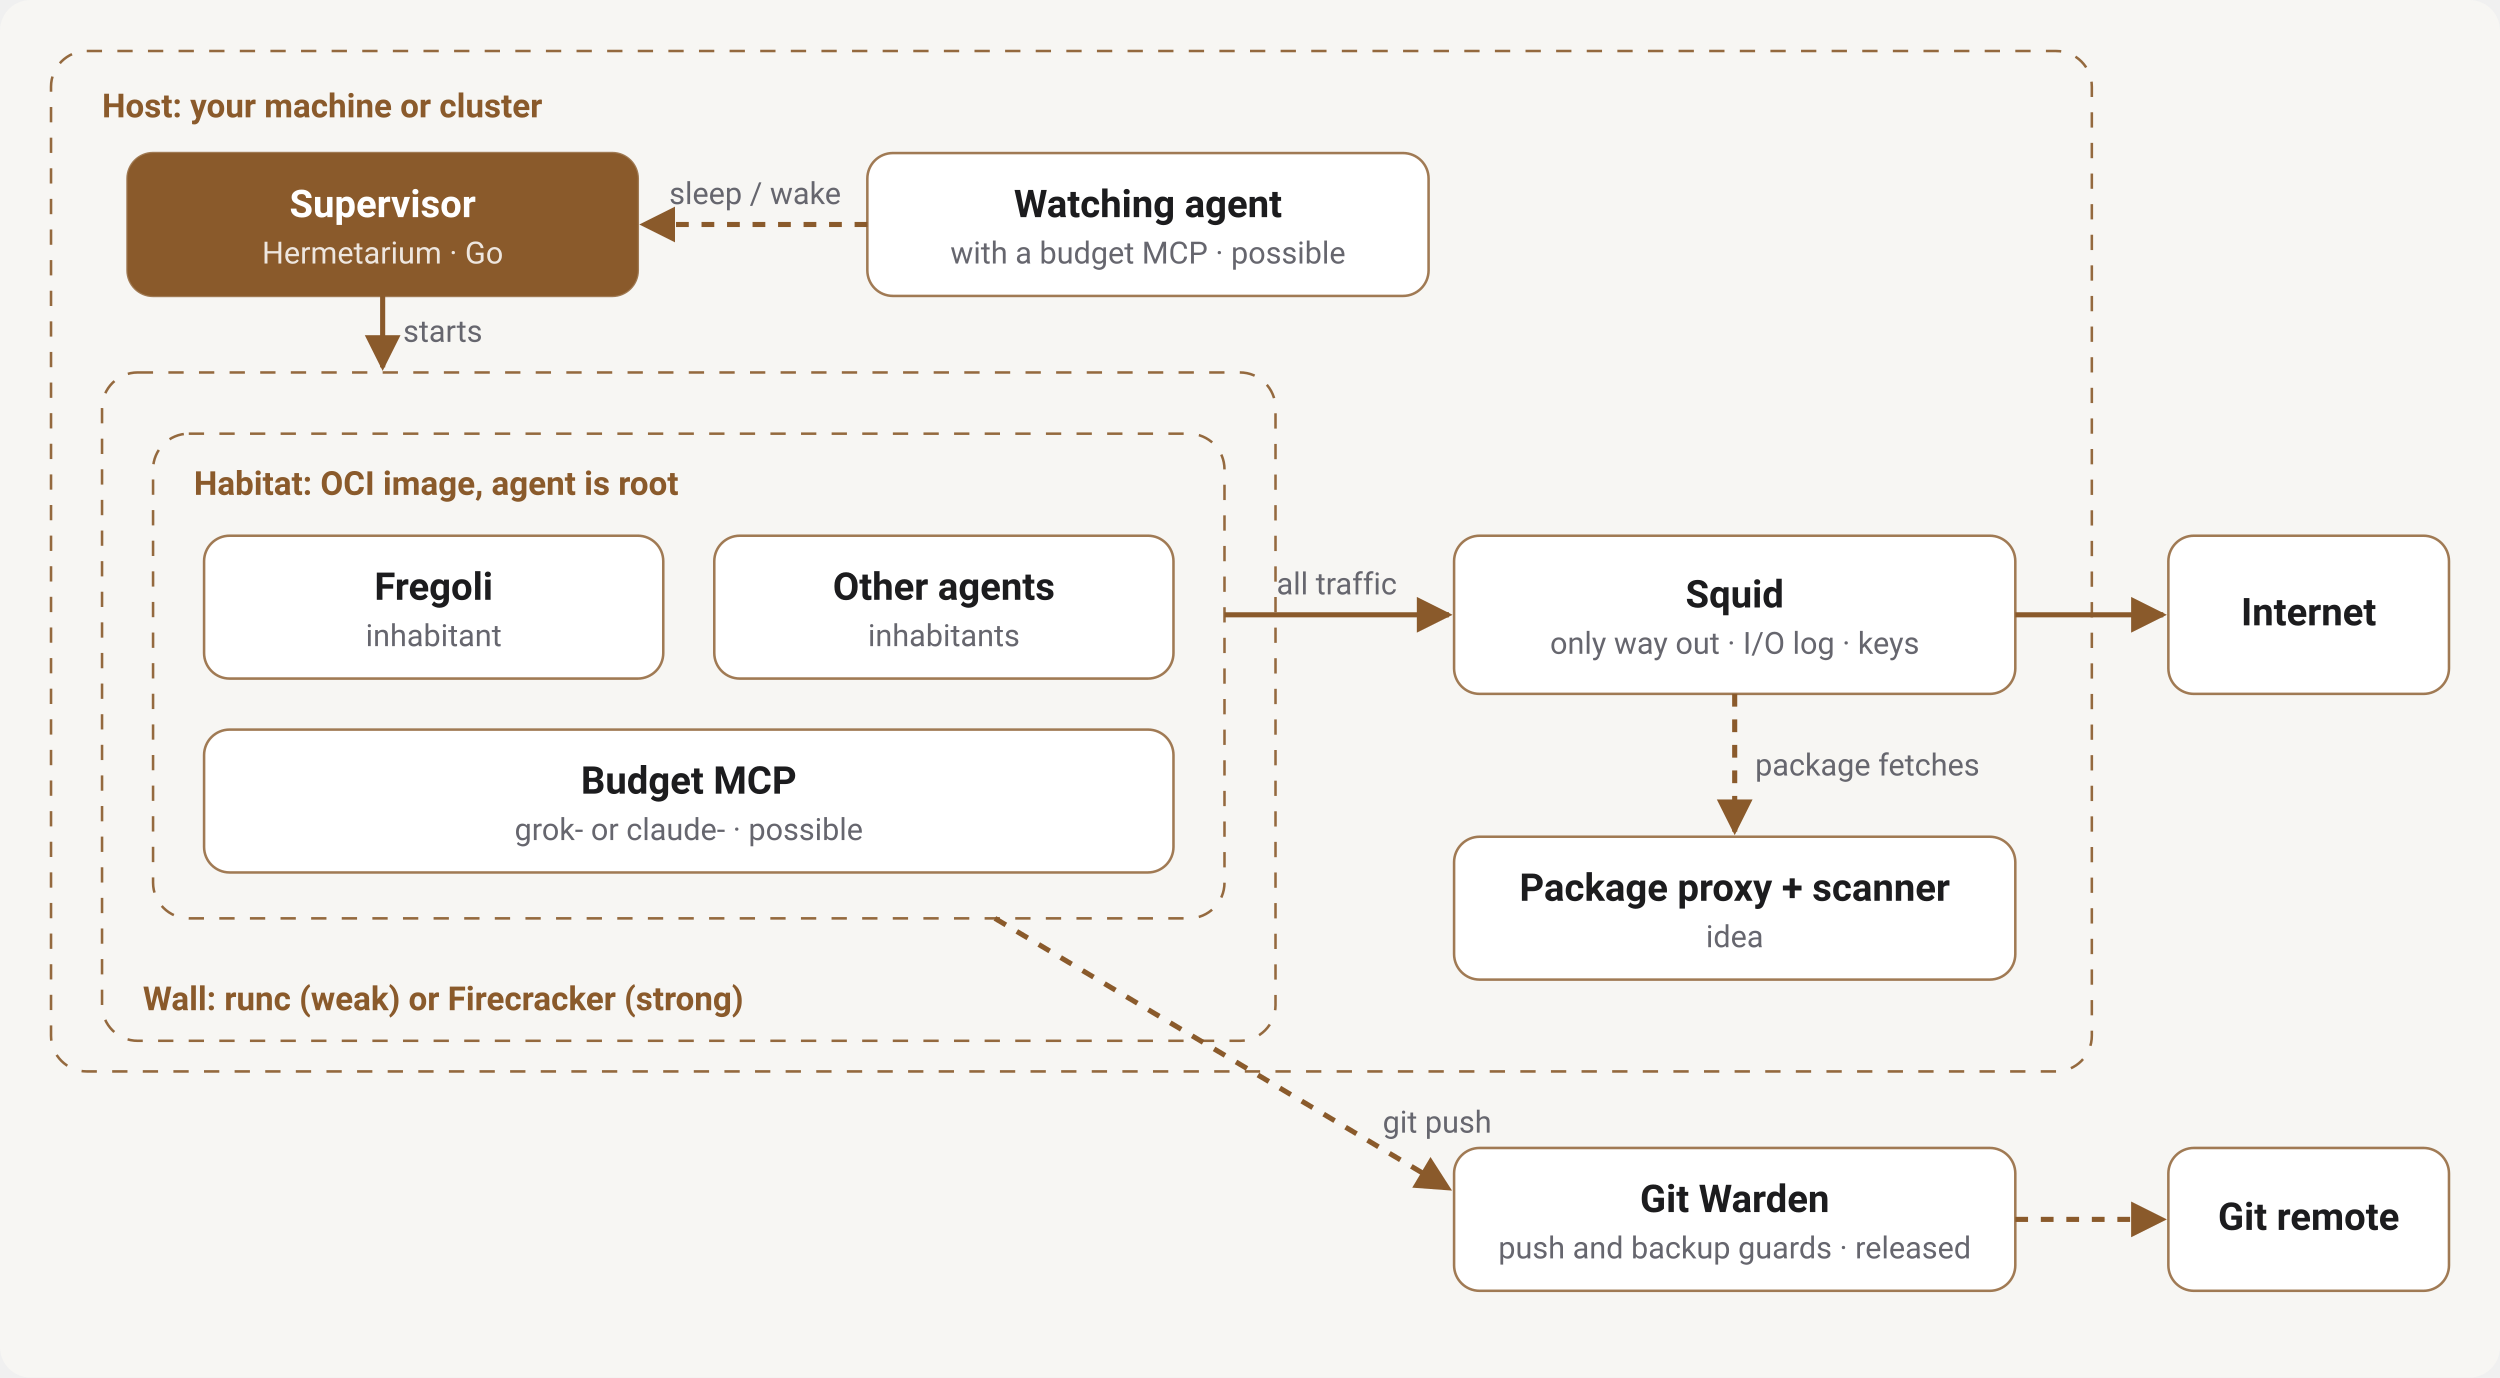
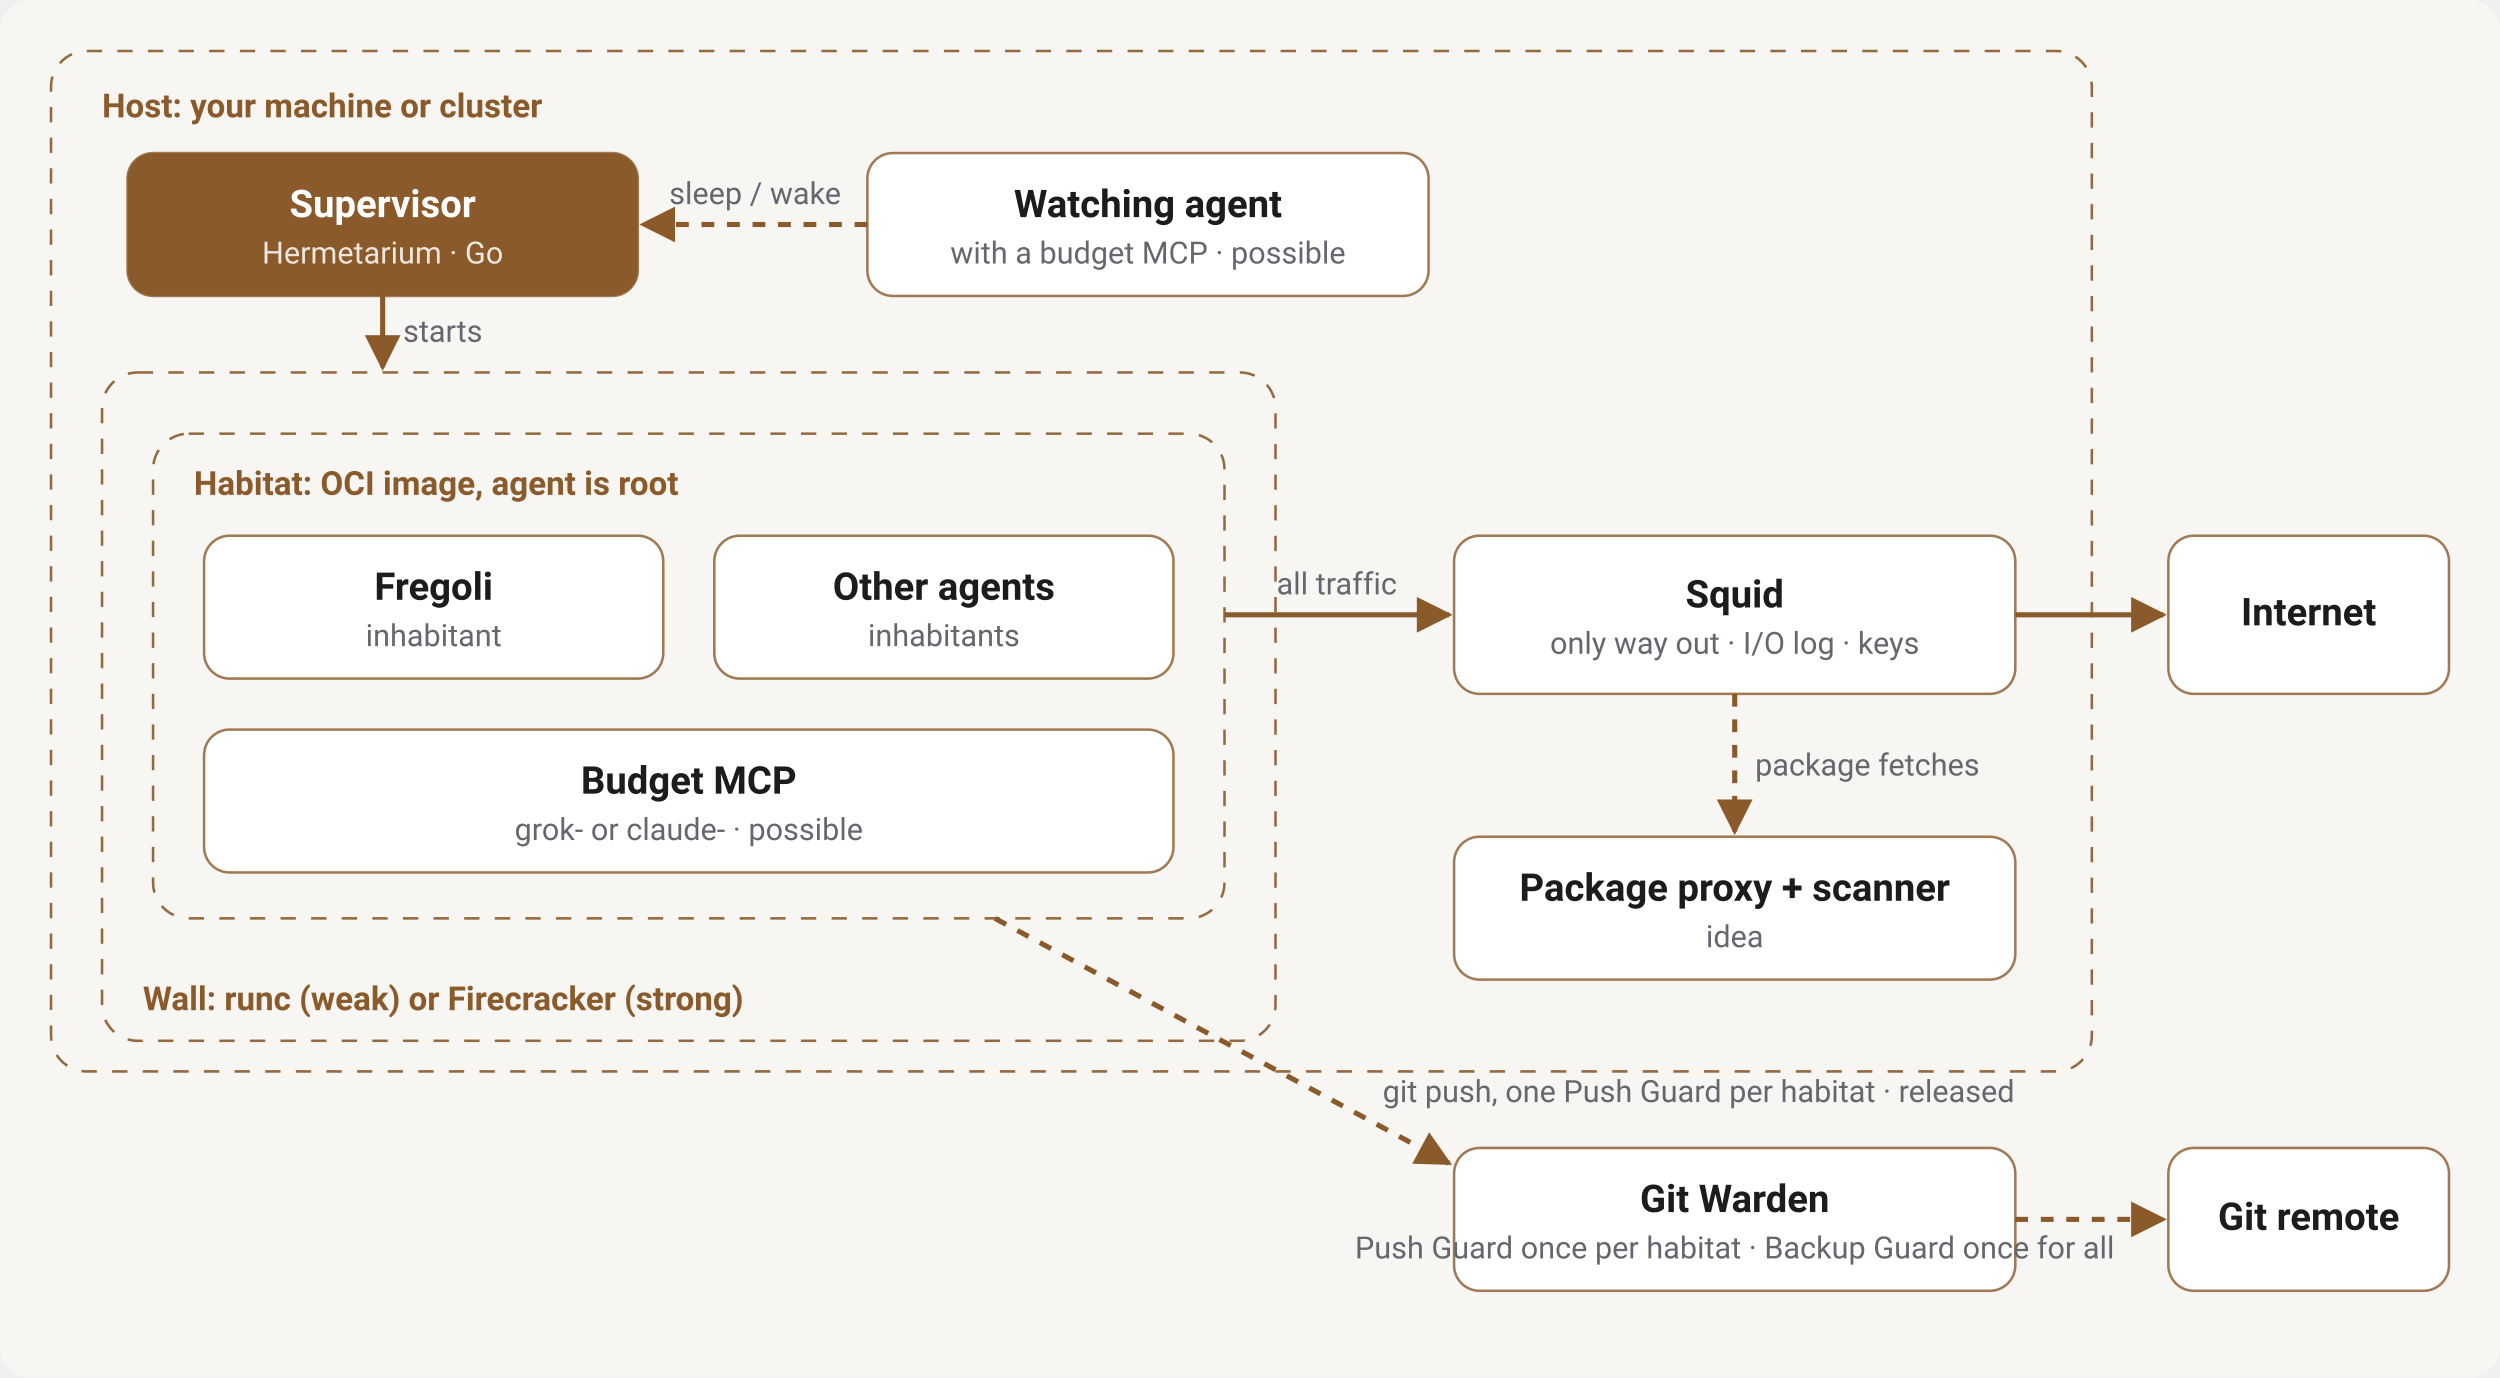
<svg xmlns="http://www.w3.org/2000/svg" viewBox="-10 -10 980 540" width="980" height="540" role="img" aria-label="The whole workshop: the Hermetarium supervisor starts a wall around a habitat where Fregoli, other agents, and a budget MCP can live; all traffic leaves through Squid, with a package proxy and scanner as a later addition; a watching agent could put habitats to sleep and wake them; pushes go through Git Warden to the Git remote. Dashed lines are not built yet.">
  <style>svg{font-family:system-ui,-apple-system,'Segoe UI',Roboto,Helvetica,Arial,sans-serif}.bg{fill:#f7f6f3}.dx-box{fill:#fff;stroke:#8a5a2b;stroke-opacity:.8}.dx-box.s{fill:#8a5a2b;stroke:#8a5a2b}.dx-t{fill:#1c1c1e;font-size:15px;font-weight:600}.dx-s{fill:#66666e;font-size:12px}.dx-on{fill:#fff}.dx-sub-on{fill:#fff;opacity:.85;font-size:12px}.dx-reg{fill:none;stroke:#8a5a2b;stroke-dasharray:6 6;stroke-opacity:.9}.dx-rl{fill:#8a5a2b;font-size:13px;font-weight:600}.dx-a{stroke:#8a5a2b;stroke-width:2;fill:none}.dx-a.d{stroke-dasharray:5 5}.dx-m{fill:#8a5a2b}.dx-l{fill:#66666e;font-size:12px}</style>
  <rect class="bg" x="-10" y="-10" width="980" height="540" rx="12" />
  <defs>
    <marker id="ah-hobelbank" viewBox="0 0 10 10" refX="9" refY="5" markerWidth="7" markerHeight="7" orient="auto">
      <path class="dx-m" d="M0 0L10 5L0 10z" />
    </marker>
  </defs>
  <rect class="dx-reg" x="10" y="10" width="800" height="400" rx="14" />
  <text class="dx-rl" x="30" y="36" text-anchor="start">Host: your machine or cluster</text>
  <rect class="dx-reg" x="30" y="136" width="460" height="262" rx="14" />
  <text class="dx-rl" x="46" y="386" text-anchor="start">Wall: runc (weak) or Firecracker (strong)</text>
  <rect class="dx-reg" x="50" y="160" width="420" height="190" rx="14" />
  <text class="dx-rl" x="66" y="184" text-anchor="start">Habitat: OCI image, agent is root</text>
  <rect class="dx-box s" x="40" y="50" width="200" height="56" rx="10" />
  <text class="dx-t dx-on" x="140.0" y="71.0" text-anchor="middle" dominant-baseline="middle">Supervisor</text>
  <text class="dx-sub-on" x="140.0" y="90.0" text-anchor="middle" dominant-baseline="middle">Hermetarium · Go</text>
  <rect class="dx-box" x="330" y="50" width="220" height="56" rx="10" />
  <text class="dx-t" x="440.0" y="71.0" text-anchor="middle" dominant-baseline="middle">Watching agent</text>
  <text class="dx-s" x="440.0" y="90.0" text-anchor="middle" dominant-baseline="middle">with a budget MCP · possible</text>
  <rect class="dx-box" x="70" y="200" width="180" height="56" rx="10" />
  <text class="dx-t" x="160.0" y="221.0" text-anchor="middle" dominant-baseline="middle">Fregoli</text>
  <text class="dx-s" x="160.0" y="240.0" text-anchor="middle" dominant-baseline="middle">inhabitant</text>
  <rect class="dx-box" x="270" y="200" width="180" height="56" rx="10" />
  <text class="dx-t" x="360.0" y="221.0" text-anchor="middle" dominant-baseline="middle">Other agents</text>
  <text class="dx-s" x="360.0" y="240.0" text-anchor="middle" dominant-baseline="middle">inhabitants</text>
  <rect class="dx-box" x="70" y="276" width="380" height="56" rx="10" />
  <text class="dx-t" x="260.0" y="297.0" text-anchor="middle" dominant-baseline="middle">Budget MCP</text>
  <text class="dx-s" x="260.0" y="316.0" text-anchor="middle" dominant-baseline="middle">grok- or claude- · possible</text>
  <rect class="dx-box" x="560" y="200" width="220" height="62" rx="10" />
  <text class="dx-t" x="670.0" y="224.0" text-anchor="middle" dominant-baseline="middle">Squid</text>
  <text class="dx-s" x="670.0" y="243.0" text-anchor="middle" dominant-baseline="middle">only way out · I/O log · keys</text>
  <rect class="dx-box" x="560" y="318" width="220" height="56" rx="10" />
  <text class="dx-t" x="670.0" y="339.0" text-anchor="middle" dominant-baseline="middle">Package proxy + scanner</text>
  <text class="dx-s" x="670.0" y="358.0" text-anchor="middle" dominant-baseline="middle">idea</text>
  <rect class="dx-box" x="840" y="200" width="110" height="62" rx="10" />
  <text class="dx-t" x="895.0" y="231.0" text-anchor="middle" dominant-baseline="middle">Internet</text>
  <rect class="dx-box" x="560" y="440" width="220" height="56" rx="10" />
  <text class="dx-t" x="670.0" y="461.0" text-anchor="middle" dominant-baseline="middle">Git Warden</text>
-   <text class="dx-s" x="670.0" y="480.0" text-anchor="middle" dominant-baseline="middle">push and backup guards · released</text>
+   <text class="dx-s" x="670.0" y="480.0" text-anchor="middle" dominant-baseline="middle">Push Guard once per habitat · Backup Guard once for all</text>
  <rect class="dx-box" x="840" y="440" width="110" height="56" rx="10" />
  <text class="dx-t" x="895.0" y="468.0" text-anchor="middle" dominant-baseline="middle">Git remote</text>
  <line class="dx-a" x1="140" y1="106" x2="140" y2="134" marker-end="url(#ah-hobelbank)" />
  <text class="dx-l" x="148" y="124" text-anchor="start">starts</text>
  <line class="dx-a d" x1="330" y1="78" x2="242" y2="78" marker-end="url(#ah-hobelbank)" />
  <text class="dx-l" x="286" y="70" text-anchor="middle">sleep / wake</text>
  <line class="dx-a" x1="470" y1="231" x2="558" y2="231" marker-end="url(#ah-hobelbank)" />
  <text class="dx-l" x="514" y="223" text-anchor="middle">all traffic</text>
  <line class="dx-a" x1="780" y1="231" x2="838" y2="231" marker-end="url(#ah-hobelbank)" />
  <line class="dx-a d" x1="670" y1="262" x2="670" y2="316" marker-end="url(#ah-hobelbank)" />
  <text class="dx-l" x="678" y="294" text-anchor="start">package fetches</text>
-   <line class="dx-a d" x1="380" y1="350" x2="558" y2="456" marker-end="url(#ah-hobelbank)" />
-   <text class="dx-l" x="532" y="434" text-anchor="start">git push</text>
+   <line class="dx-a d" x1="380" y1="350" x2="558" y2="446" marker-end="url(#ah-hobelbank)" />
+   <text class="dx-l" x="532" y="422" text-anchor="start">git push, one Push Guard per habitat · released</text>
  <line class="dx-a d" x1="780" y1="468" x2="838" y2="468" marker-end="url(#ah-hobelbank)" />
</svg>
